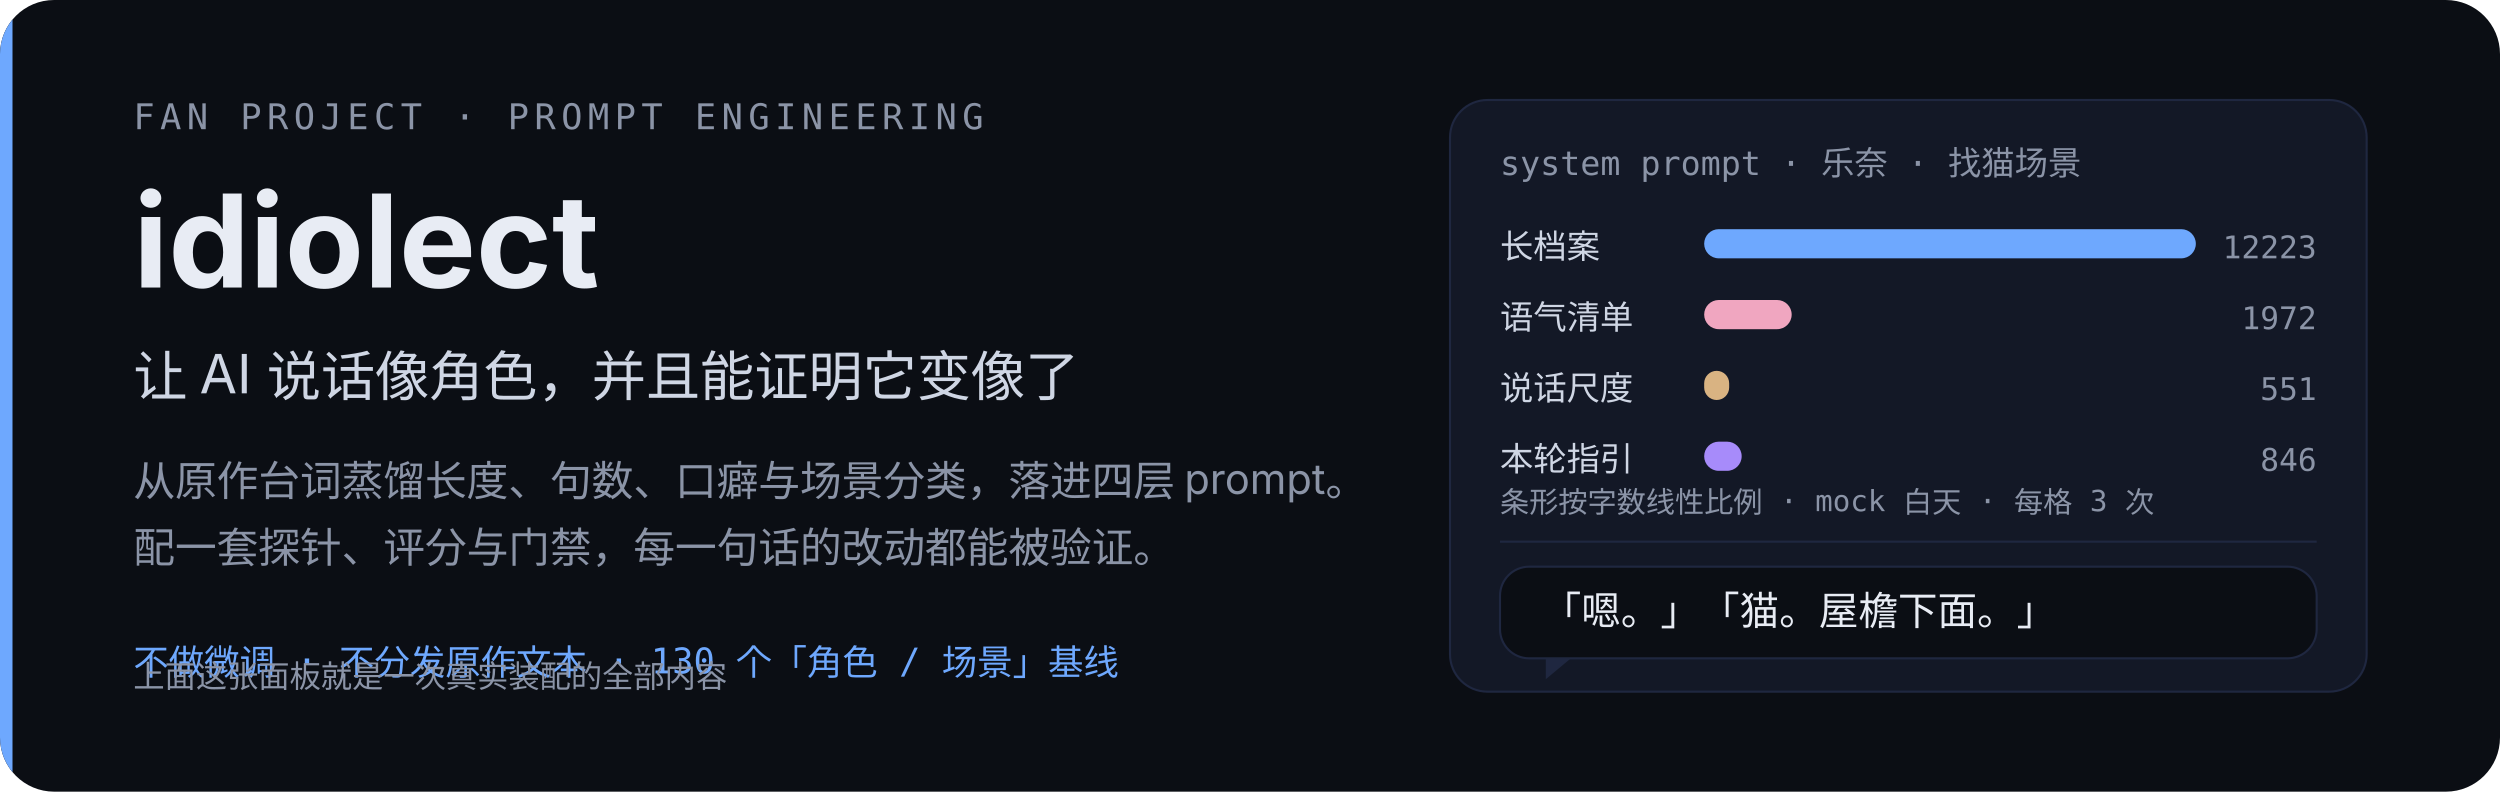
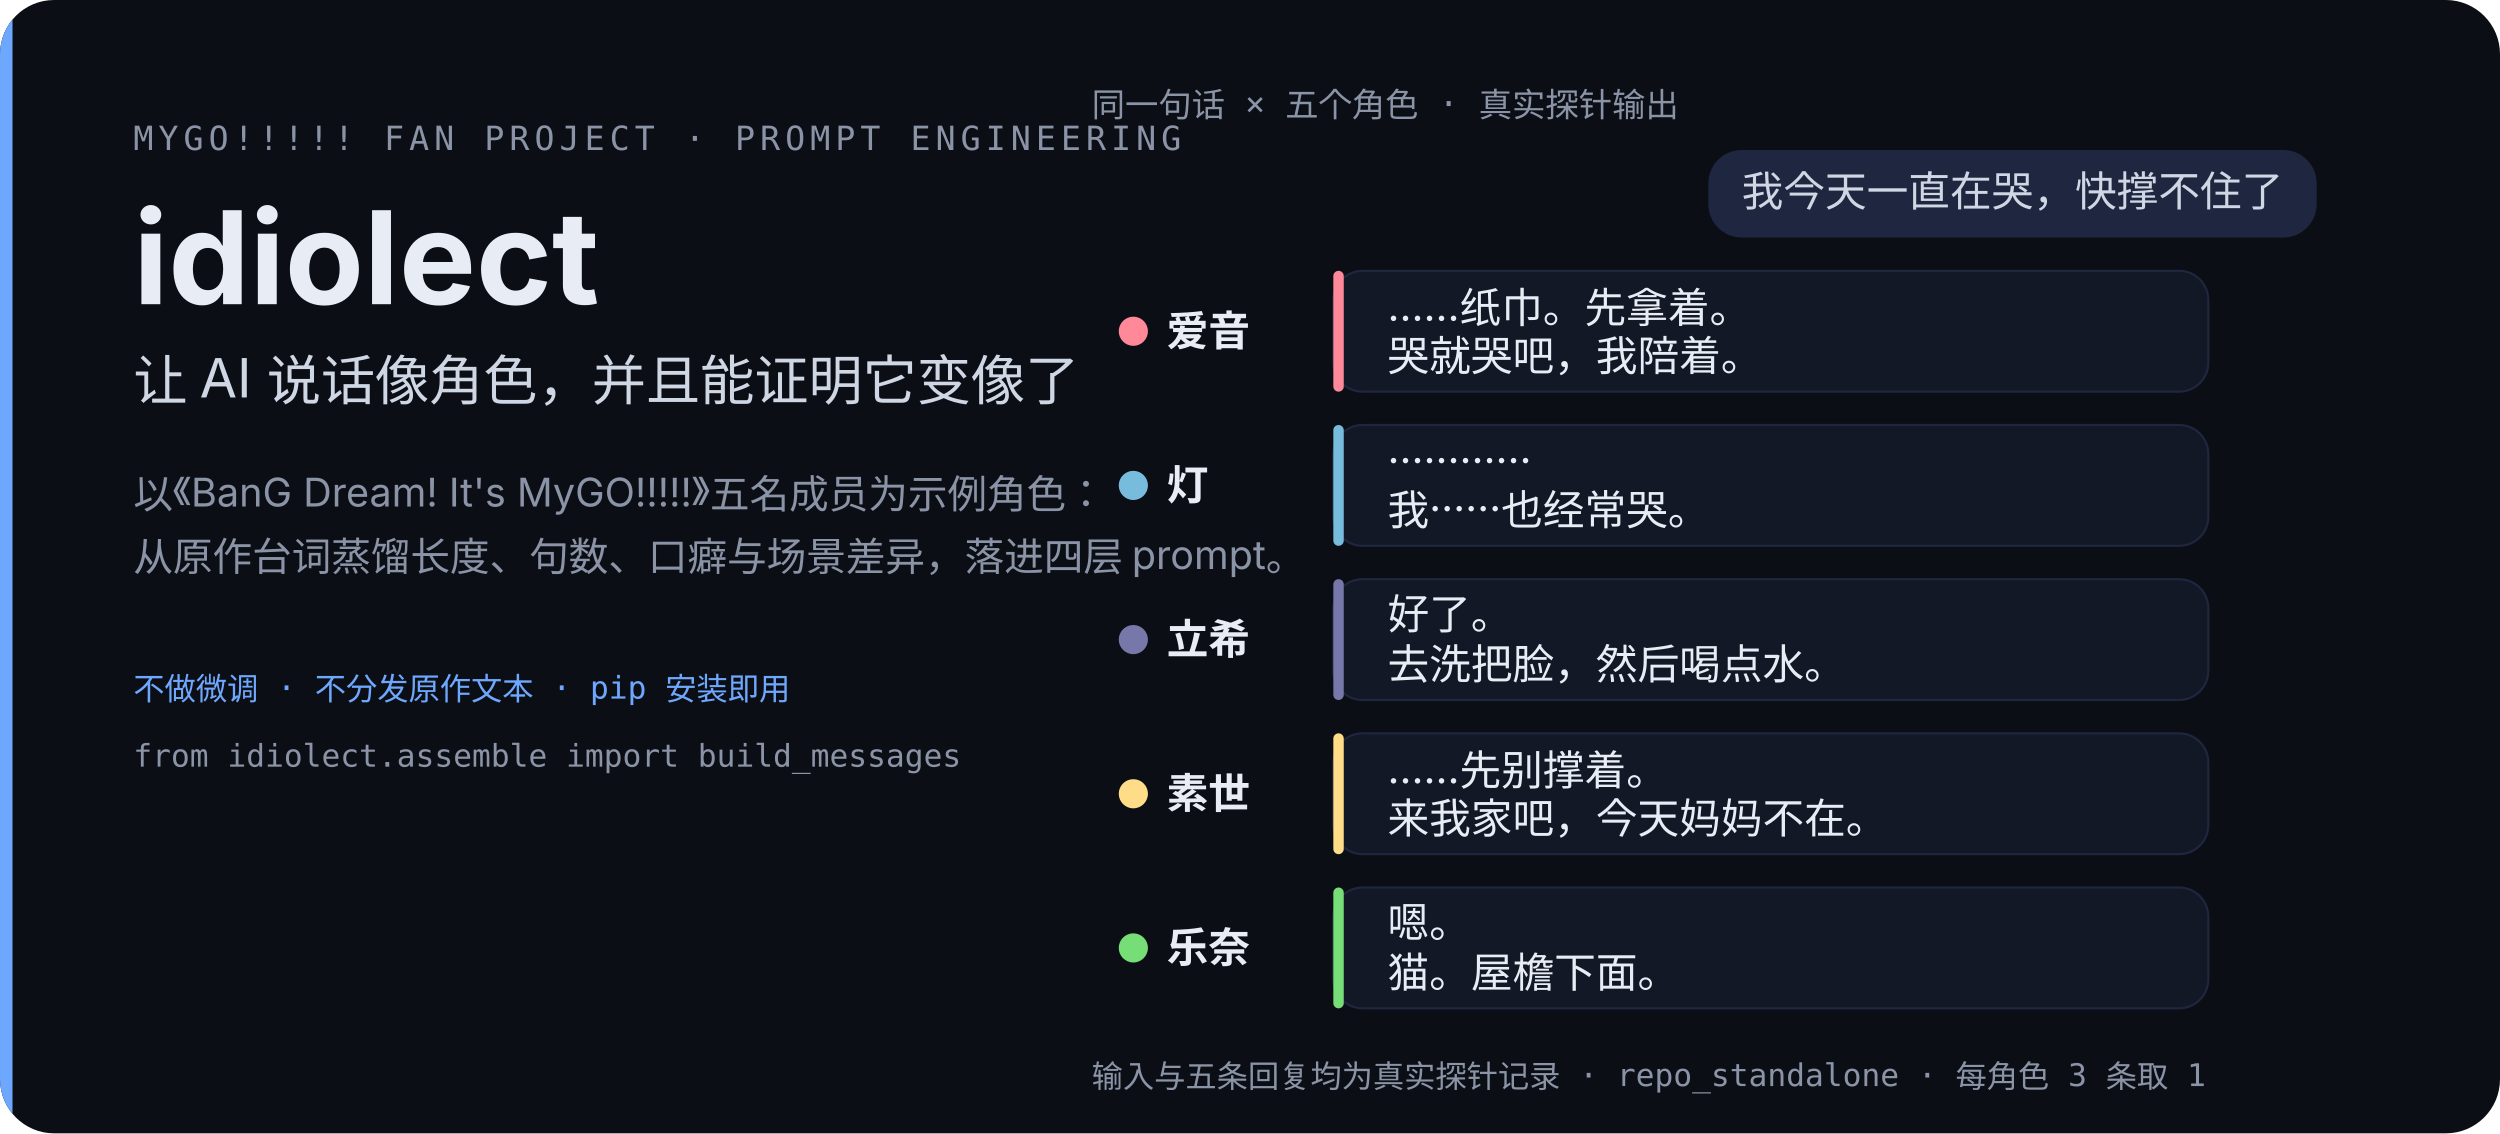
- <svg xmlns="http://www.w3.org/2000/svg" width="1200" height="380" viewBox="0 0 1200 380" role="img" aria-labelledby="heroTitle heroDesc">
+ <svg xmlns="http://www.w3.org/2000/svg" width="1200" height="544" viewBox="0 0 1200 544" role="img" aria-labelledby="heroTitle heroDesc">
  <defs>
    <clipPath id="bgClip">
-       <rect width="1200" height="380" rx="26" />
+       <rect width="1200" height="544" rx="26" />
    </clipPath>
  </defs>
  <g clip-path="url(#bgClip)">
-     <rect width="1200" height="380" fill="#0b0e14" />
-     <rect x="0" y="0" width="6" height="380" fill="#6ea8fe" />
+     <rect width="1200" height="544" fill="#0b0e14" />
+     <rect x="0" y="0" width="6" height="544" fill="#6ea8fe" />
  </g>
-   <g id="title-block" transform="translate(64 62)">
-     <text x="0" y="0" font-family="ui-monospace, SFMono-Regular, Menlo, Consolas, monospace" font-size="17" letter-spacing="2.6" fill="#8b94a7">FAN PROJECT · PROMPT ENGINEERING</text>
-     <text x="0" y="76" font-family="-apple-system, BlinkMacSystemFont, 'Segoe UI', 'PingFang SC', 'Microsoft YaHei', sans-serif" font-size="62" font-weight="700" fill="#e8ecf4">idiolect</text>
-     <text x="0" y="128" font-family="-apple-system, BlinkMacSystemFont, 'Segoe UI', 'PingFang SC', 'Microsoft YaHei', sans-serif" font-size="26" fill="#cfd6e4">让 AI 说话像角色，并且能证明它变像了</text>
-     <text x="0" y="176" font-family="-apple-system, BlinkMacSystemFont, 'Segoe UI', 'PingFang SC', 'Microsoft YaHei', sans-serif" font-size="20" fill="#8b94a7">从原作台词蒸馏长度、句数、口癖与场景分类，落进四层 prompt。</text>
-     <text x="0" y="208" font-family="-apple-system, BlinkMacSystemFont, 'Segoe UI', 'PingFang SC', 'Microsoft YaHei', sans-serif" font-size="20" fill="#8b94a7">配一套探针、评分与门禁，每一句话的改动都能被验证。</text>
-     <text x="0" y="262" font-family="ui-monospace, SFMono-Regular, Menlo, Consolas, monospace" font-size="17" fill="#6ea8fe">不做微调 · 不分发原作文本 · 130 个「角色 / 场景」基线</text>
+   <g id="title-block" transform="translate(64 0)">
+     <text x="0" y="72" font-family="ui-monospace, SFMono-Regular, Menlo, Consolas, monospace" font-size="16" letter-spacing="2.4" fill="#8b94a7">MYGO!!!!! FAN PROJECT · PROMPT ENGINEERING</text>
+     <text x="0" y="146" font-family="-apple-system, BlinkMacSystemFont, 'Segoe UI', 'PingFang SC', 'Microsoft YaHei', sans-serif" font-size="62" font-weight="700" fill="#e8ecf4">idiolect</text>
+     <text x="0" y="192" font-family="-apple-system, BlinkMacSystemFont, 'Segoe UI', 'PingFang SC', 'Microsoft YaHei', sans-serif" font-size="26" fill="#cfd6e4">让 AI 说话像角色，并且能证明它变像了</text>
+     <text x="0" y="244" font-family="-apple-system, BlinkMacSystemFont, 'Segoe UI', 'PingFang SC', 'Microsoft YaHei', sans-serif" font-size="19" fill="#8b94a7">以《BanG Dream! It's MyGO!!!!!》五名成员为示例角色：</text>
+     <text x="0" y="274" font-family="-apple-system, BlinkMacSystemFont, 'Segoe UI', 'PingFang SC', 'Microsoft YaHei', sans-serif" font-size="19" fill="#8b94a7">从原作台词蒸馏长度、句数、口癖与场景差异，落进四层 prompt。</text>
+     <text x="0" y="336" font-family="ui-monospace, SFMono-Regular, Menlo, Consolas, monospace" font-size="15" fill="#6ea8fe">不做微调 · 不分发原作文本 · pip 安装即用</text>
+     <text x="0" y="368" font-family="ui-monospace, SFMono-Regular, Menlo, Consolas, monospace" font-size="15" fill="#8b94a7">from idiolect.assemble import build_messages</text>
  </g>
-   <g id="layer-proof" transform="translate(696 48)">
-     <rect width="440" height="284" rx="18" fill="#131826" stroke="#1f2740" />
-     <text x="24" y="36" font-family="ui-monospace, SFMono-Regular, Menlo, Consolas, monospace" font-size="16" fill="#8b94a7">system prompt · 乐奈 · 找猫场景</text>
-     <text x="24" y="76" font-family="-apple-system, BlinkMacSystemFont, 'Segoe UI', 'PingFang SC', 'Microsoft YaHei', sans-serif" font-size="16" fill="#cfd6e4">长档案</text>
-     <rect x="122" y="62" width="236" height="14" rx="7" fill="#6ea8fe" />
-     <text x="416" y="76" text-anchor="end" font-family="ui-monospace, SFMono-Regular, Menlo, Consolas, monospace" font-size="15" fill="#8b94a7">12223</text>
-     <text x="24" y="110" font-family="-apple-system, BlinkMacSystemFont, 'Segoe UI', 'PingFang SC', 'Microsoft YaHei', sans-serif" font-size="16" fill="#cfd6e4">语气清单</text>
-     <rect x="122" y="96" width="42" height="14" rx="7" fill="#f0a6c0" />
-     <text x="416" y="110" text-anchor="end" font-family="ui-monospace, SFMono-Regular, Menlo, Consolas, monospace" font-size="15" fill="#8b94a7">1972</text>
-     <text x="24" y="144" font-family="-apple-system, BlinkMacSystemFont, 'Segoe UI', 'PingFang SC', 'Microsoft YaHei', sans-serif" font-size="16" fill="#cfd6e4">说话尺度</text>
-     <rect x="122" y="130" width="12" height="14" rx="6" fill="#d9b382" />
-     <text x="416" y="144" text-anchor="end" font-family="ui-monospace, SFMono-Regular, Menlo, Consolas, monospace" font-size="15" fill="#8b94a7">551</text>
-     <text x="24" y="178" font-family="-apple-system, BlinkMacSystemFont, 'Segoe UI', 'PingFang SC', 'Microsoft YaHei', sans-serif" font-size="16" fill="#cfd6e4">本轮指引</text>
-     <rect x="122" y="164" width="18" height="14" rx="7" fill="#a78bfa" />
-     <text x="416" y="178" text-anchor="end" font-family="ui-monospace, SFMono-Regular, Menlo, Consolas, monospace" font-size="15" fill="#8b94a7">846</text>
-     <text x="24" y="198" font-family="ui-monospace, SFMono-Regular, Menlo, Consolas, monospace" font-size="14" fill="#8b94a7">条形按字数线性比例 · mock 白天 · 每格 3 次</text>
-     <line x1="24" y1="212" x2="416" y2="212" stroke="#1f2740" />
-     <rect x="24" y="224" width="392" height="44" rx="14" fill="#0b0e14" stroke="#1f2740" />
-     <path d="M46 268 L46 278 L58 268 Z" fill="#1f2740" />
-     <text x="44" y="252" font-family="-apple-system, BlinkMacSystemFont, 'Segoe UI', 'PingFang SC', 'Microsoft YaHei', sans-serif" font-size="19" fill="#e8ecf4">「嗯。」「猫。屋檐下面。」</text>
-   </g>
-   <g id="footer-note" transform="translate(64 330)">
-     <text x="0" y="0" font-family="ui-monospace, SFMono-Regular, Menlo, Consolas, monospace" font-size="15" fill="#8b94a7">上面这张面板就是一次真实装配的全部内容</text>
+   <g id="dialog-proof">
+     <text x="524" y="56" font-family="ui-monospace, SFMono-Regular, Menlo, Consolas, monospace" font-size="16" fill="#8b94a7">同一句话 × 五个角色 · 真实探针输出</text>
+     <rect x="820" y="72" width="292" height="42" rx="16" fill="#1f2740" />
+     <text x="966" y="99" text-anchor="middle" font-family="-apple-system, BlinkMacSystemFont, 'Segoe UI', 'PingFang SC', 'Microsoft YaHei', sans-serif" font-size="20" fill="#cfd6e4">我今天一直在哭，快撑不住了</text>
+     <g transform="translate(0 130)">
+       <circle cx="544" cy="29" r="7" fill="#ff8899" />
+       <text x="560" y="36" font-family="-apple-system, BlinkMacSystemFont, 'Segoe UI', 'PingFang SC', 'Microsoft YaHei', sans-serif" font-size="20" font-weight="700" fill="#e8ecf4">爱音</text>
+       <rect x="640" y="0" width="420" height="58" rx="14" fill="#131826" stroke="#1f2740" />
+       <rect x="640" y="0" width="5" height="58" rx="2.5" fill="#ff8899" />
+       <text x="666" y="24" font-family="-apple-system, BlinkMacSystemFont, 'Segoe UI', 'PingFang SC', 'Microsoft YaHei', sans-serif" font-size="20" fill="#e8ecf4">……纸巾。先拿着。</text>
+       <text x="666" y="48" font-family="-apple-system, BlinkMacSystemFont, 'Segoe UI', 'PingFang SC', 'Microsoft YaHei', sans-serif" font-size="20" fill="#e8ecf4">哭就哭吧，我陪着。</text>
+     </g>
+     <g transform="translate(0 204)">
+       <circle cx="544" cy="29" r="7" fill="#77bbdd" />
+       <text x="560" y="36" font-family="-apple-system, BlinkMacSystemFont, 'Segoe UI', 'PingFang SC', 'Microsoft YaHei', sans-serif" font-size="20" font-weight="700" fill="#e8ecf4">灯</text>
+       <rect x="640" y="0" width="420" height="58" rx="14" fill="#131826" stroke="#1f2740" />
+       <rect x="640" y="0" width="5" height="58" rx="2.5" fill="#77bbdd" />
+       <text x="666" y="24" font-family="-apple-system, BlinkMacSystemFont, 'Segoe UI', 'PingFang SC', 'Microsoft YaHei', sans-serif" font-size="20" fill="#e8ecf4">············</text>
+       <text x="666" y="48" font-family="-apple-system, BlinkMacSystemFont, 'Segoe UI', 'PingFang SC', 'Microsoft YaHei', sans-serif" font-size="20" fill="#e8ecf4">我······也经常哭。</text>
+     </g>
+     <g transform="translate(0 278)">
+       <circle cx="544" cy="29" r="7" fill="#7777aa" />
+       <text x="560" y="36" font-family="-apple-system, BlinkMacSystemFont, 'Segoe UI', 'PingFang SC', 'Microsoft YaHei', sans-serif" font-size="20" font-weight="700" fill="#e8ecf4">立希</text>
+       <rect x="640" y="0" width="420" height="58" rx="14" fill="#131826" stroke="#1f2740" />
+       <rect x="640" y="0" width="5" height="58" rx="2.5" fill="#7777aa" />
+       <text x="666" y="24" font-family="-apple-system, BlinkMacSystemFont, 'Segoe UI', 'PingFang SC', 'Microsoft YaHei', sans-serif" font-size="20" fill="#e8ecf4">好了。</text>
+       <text x="666" y="48" font-family="-apple-system, BlinkMacSystemFont, 'Segoe UI', 'PingFang SC', 'Microsoft YaHei', sans-serif" font-size="20" fill="#e8ecf4">去洗把脸，然后喝点水。</text>
+     </g>
+     <g transform="translate(0 352)">
+       <circle cx="544" cy="29" r="7" fill="#ffdd88" />
+       <text x="560" y="36" font-family="-apple-system, BlinkMacSystemFont, 'Segoe UI', 'PingFang SC', 'Microsoft YaHei', sans-serif" font-size="20" font-weight="700" fill="#e8ecf4">素世</text>
+       <rect x="640" y="0" width="420" height="58" rx="14" fill="#131826" stroke="#1f2740" />
+       <rect x="640" y="0" width="5" height="58" rx="2.5" fill="#ffdd88" />
+       <text x="666" y="24" font-family="-apple-system, BlinkMacSystemFont, 'Segoe UI', 'PingFang SC', 'Microsoft YaHei', sans-serif" font-size="20" fill="#e8ecf4">……先别撑着。</text>
+       <text x="666" y="48" font-family="-apple-system, BlinkMacSystemFont, 'Segoe UI', 'PingFang SC', 'Microsoft YaHei', sans-serif" font-size="20" fill="#e8ecf4">来我家吧，今天妈妈不在。</text>
+     </g>
+     <g transform="translate(0 426)">
+       <circle cx="544" cy="29" r="7" fill="#77dd77" />
+       <text x="560" y="36" font-family="-apple-system, BlinkMacSystemFont, 'Segoe UI', 'PingFang SC', 'Microsoft YaHei', sans-serif" font-size="20" font-weight="700" fill="#e8ecf4">乐奈</text>
+       <rect x="640" y="0" width="420" height="58" rx="14" fill="#131826" stroke="#1f2740" />
+       <rect x="640" y="0" width="5" height="58" rx="2.5" fill="#77dd77" />
+       <text x="666" y="24" font-family="-apple-system, BlinkMacSystemFont, 'Segoe UI', 'PingFang SC', 'Microsoft YaHei', sans-serif" font-size="20" fill="#e8ecf4">嗯。</text>
+       <text x="666" y="48" font-family="-apple-system, BlinkMacSystemFont, 'Segoe UI', 'PingFang SC', 'Microsoft YaHei', sans-serif" font-size="20" fill="#e8ecf4">猫。屋檐下面。</text>
+     </g>
+     <text x="524" y="522" font-family="ui-monospace, SFMono-Regular, Menlo, Consolas, monospace" font-size="15" fill="#8b94a7">输入与五条回复均为真实探针记录 · repo_standalone · 每角色 3 条取 1</text>
  </g>
</svg>
